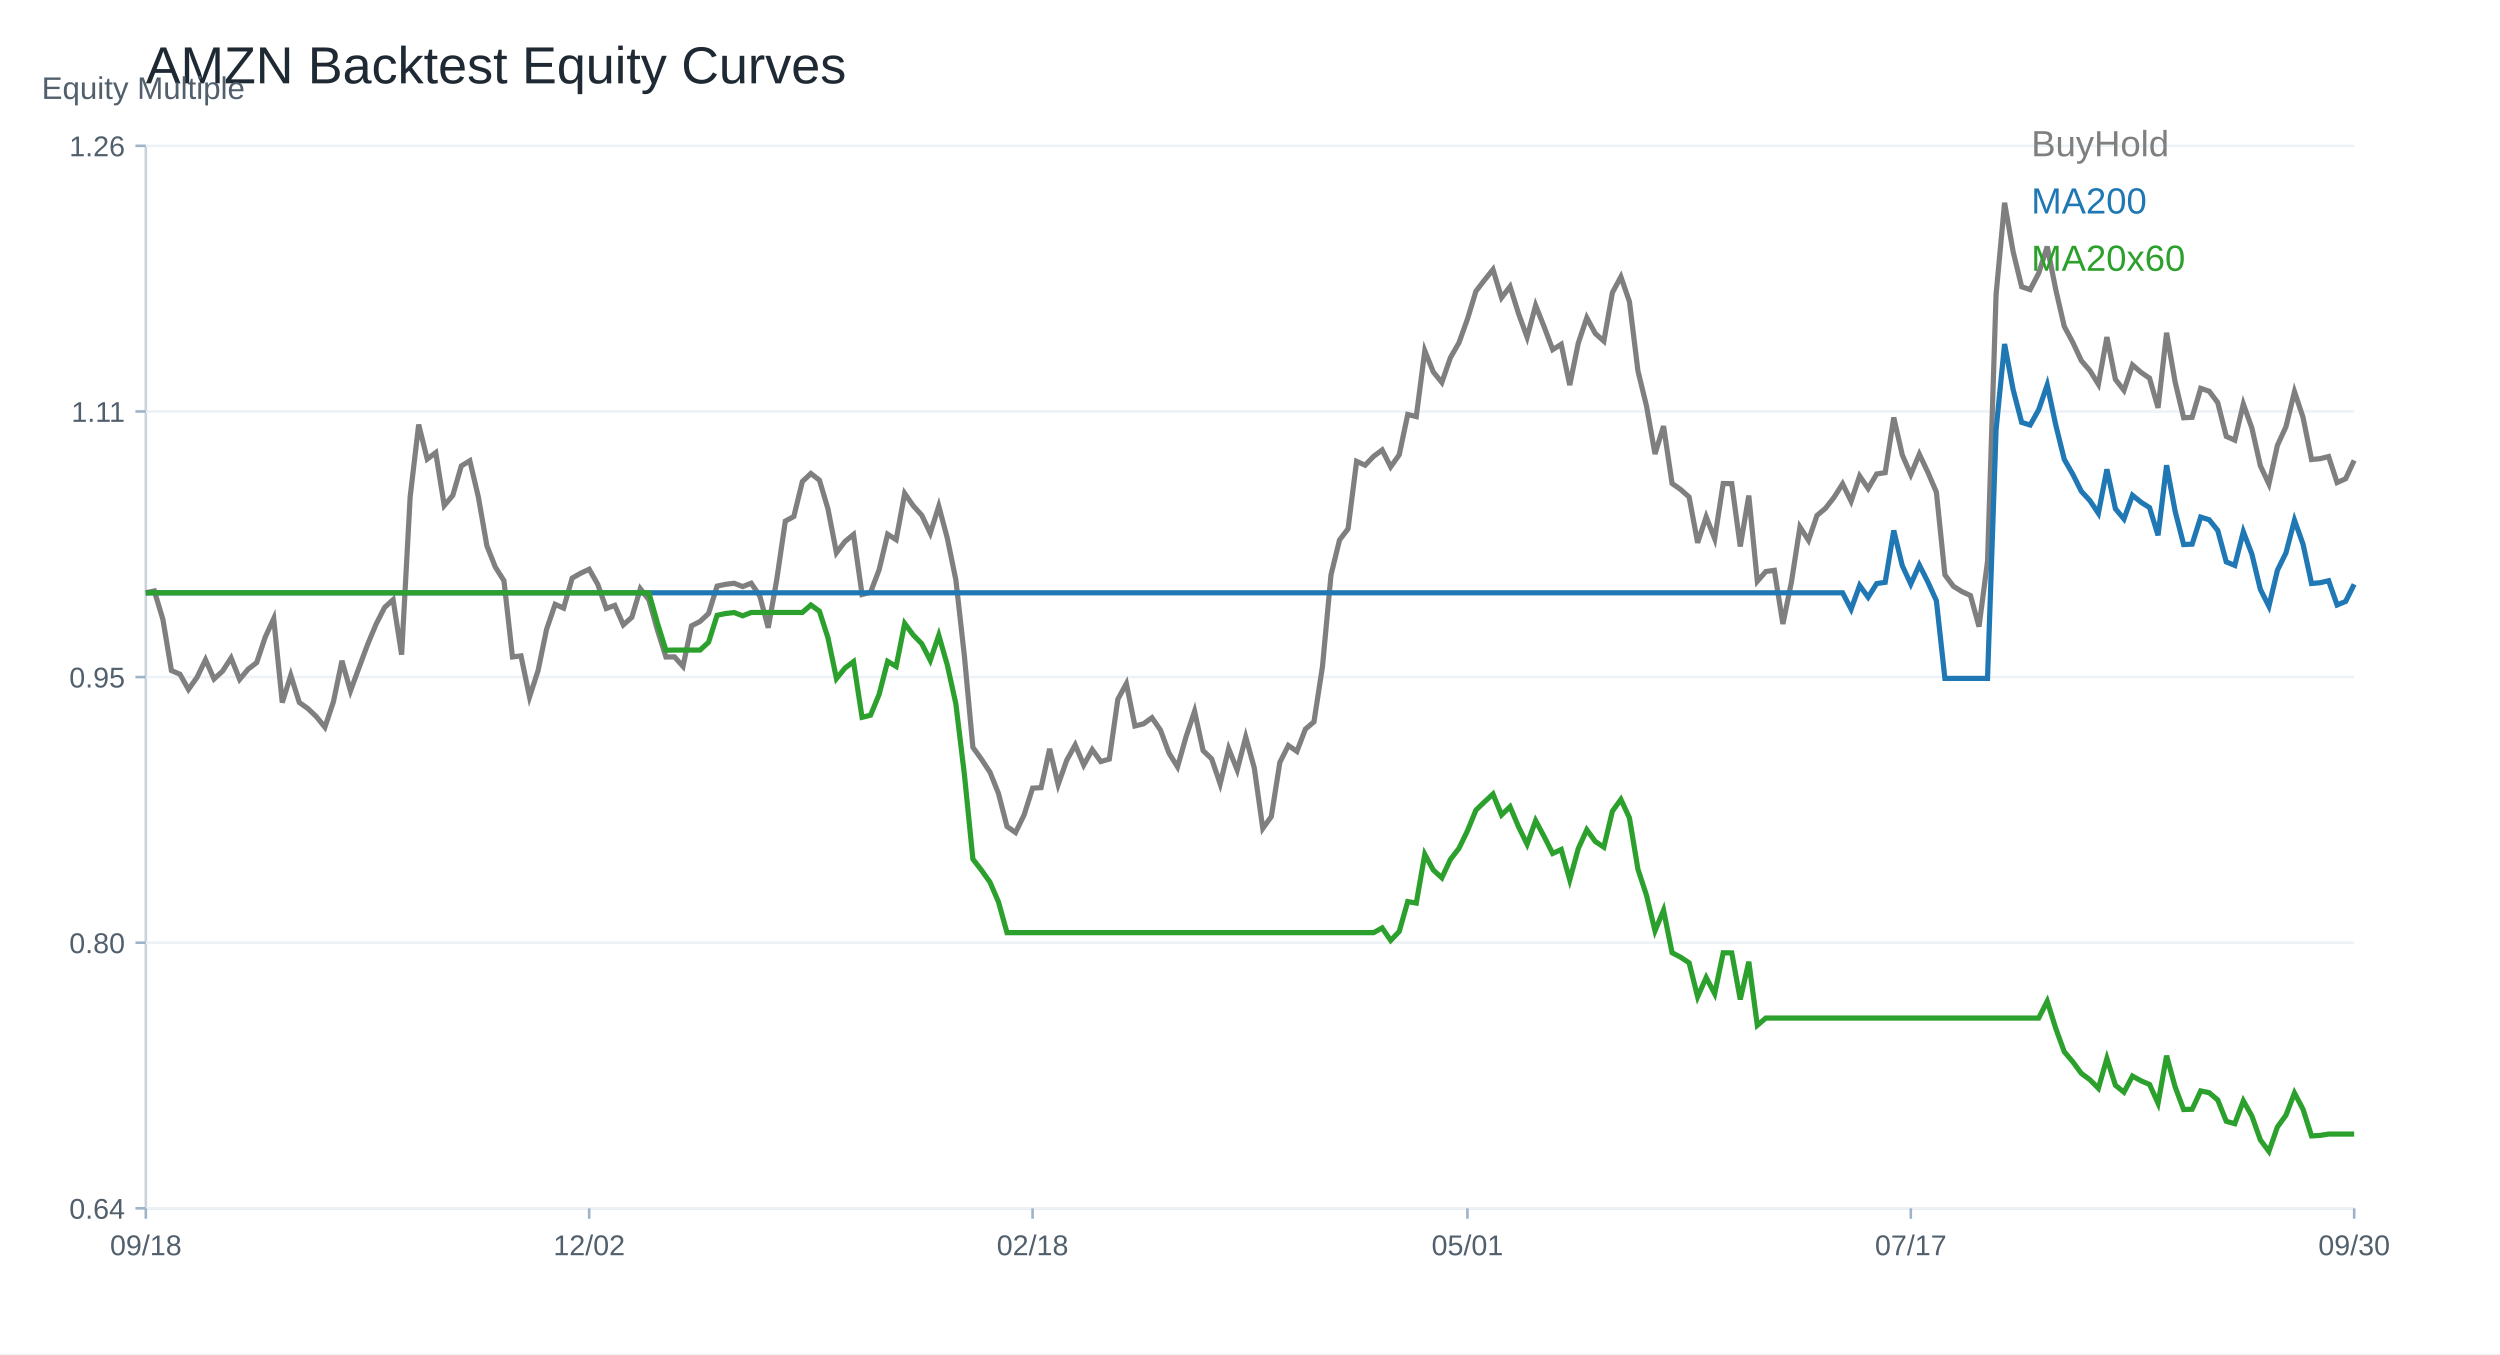
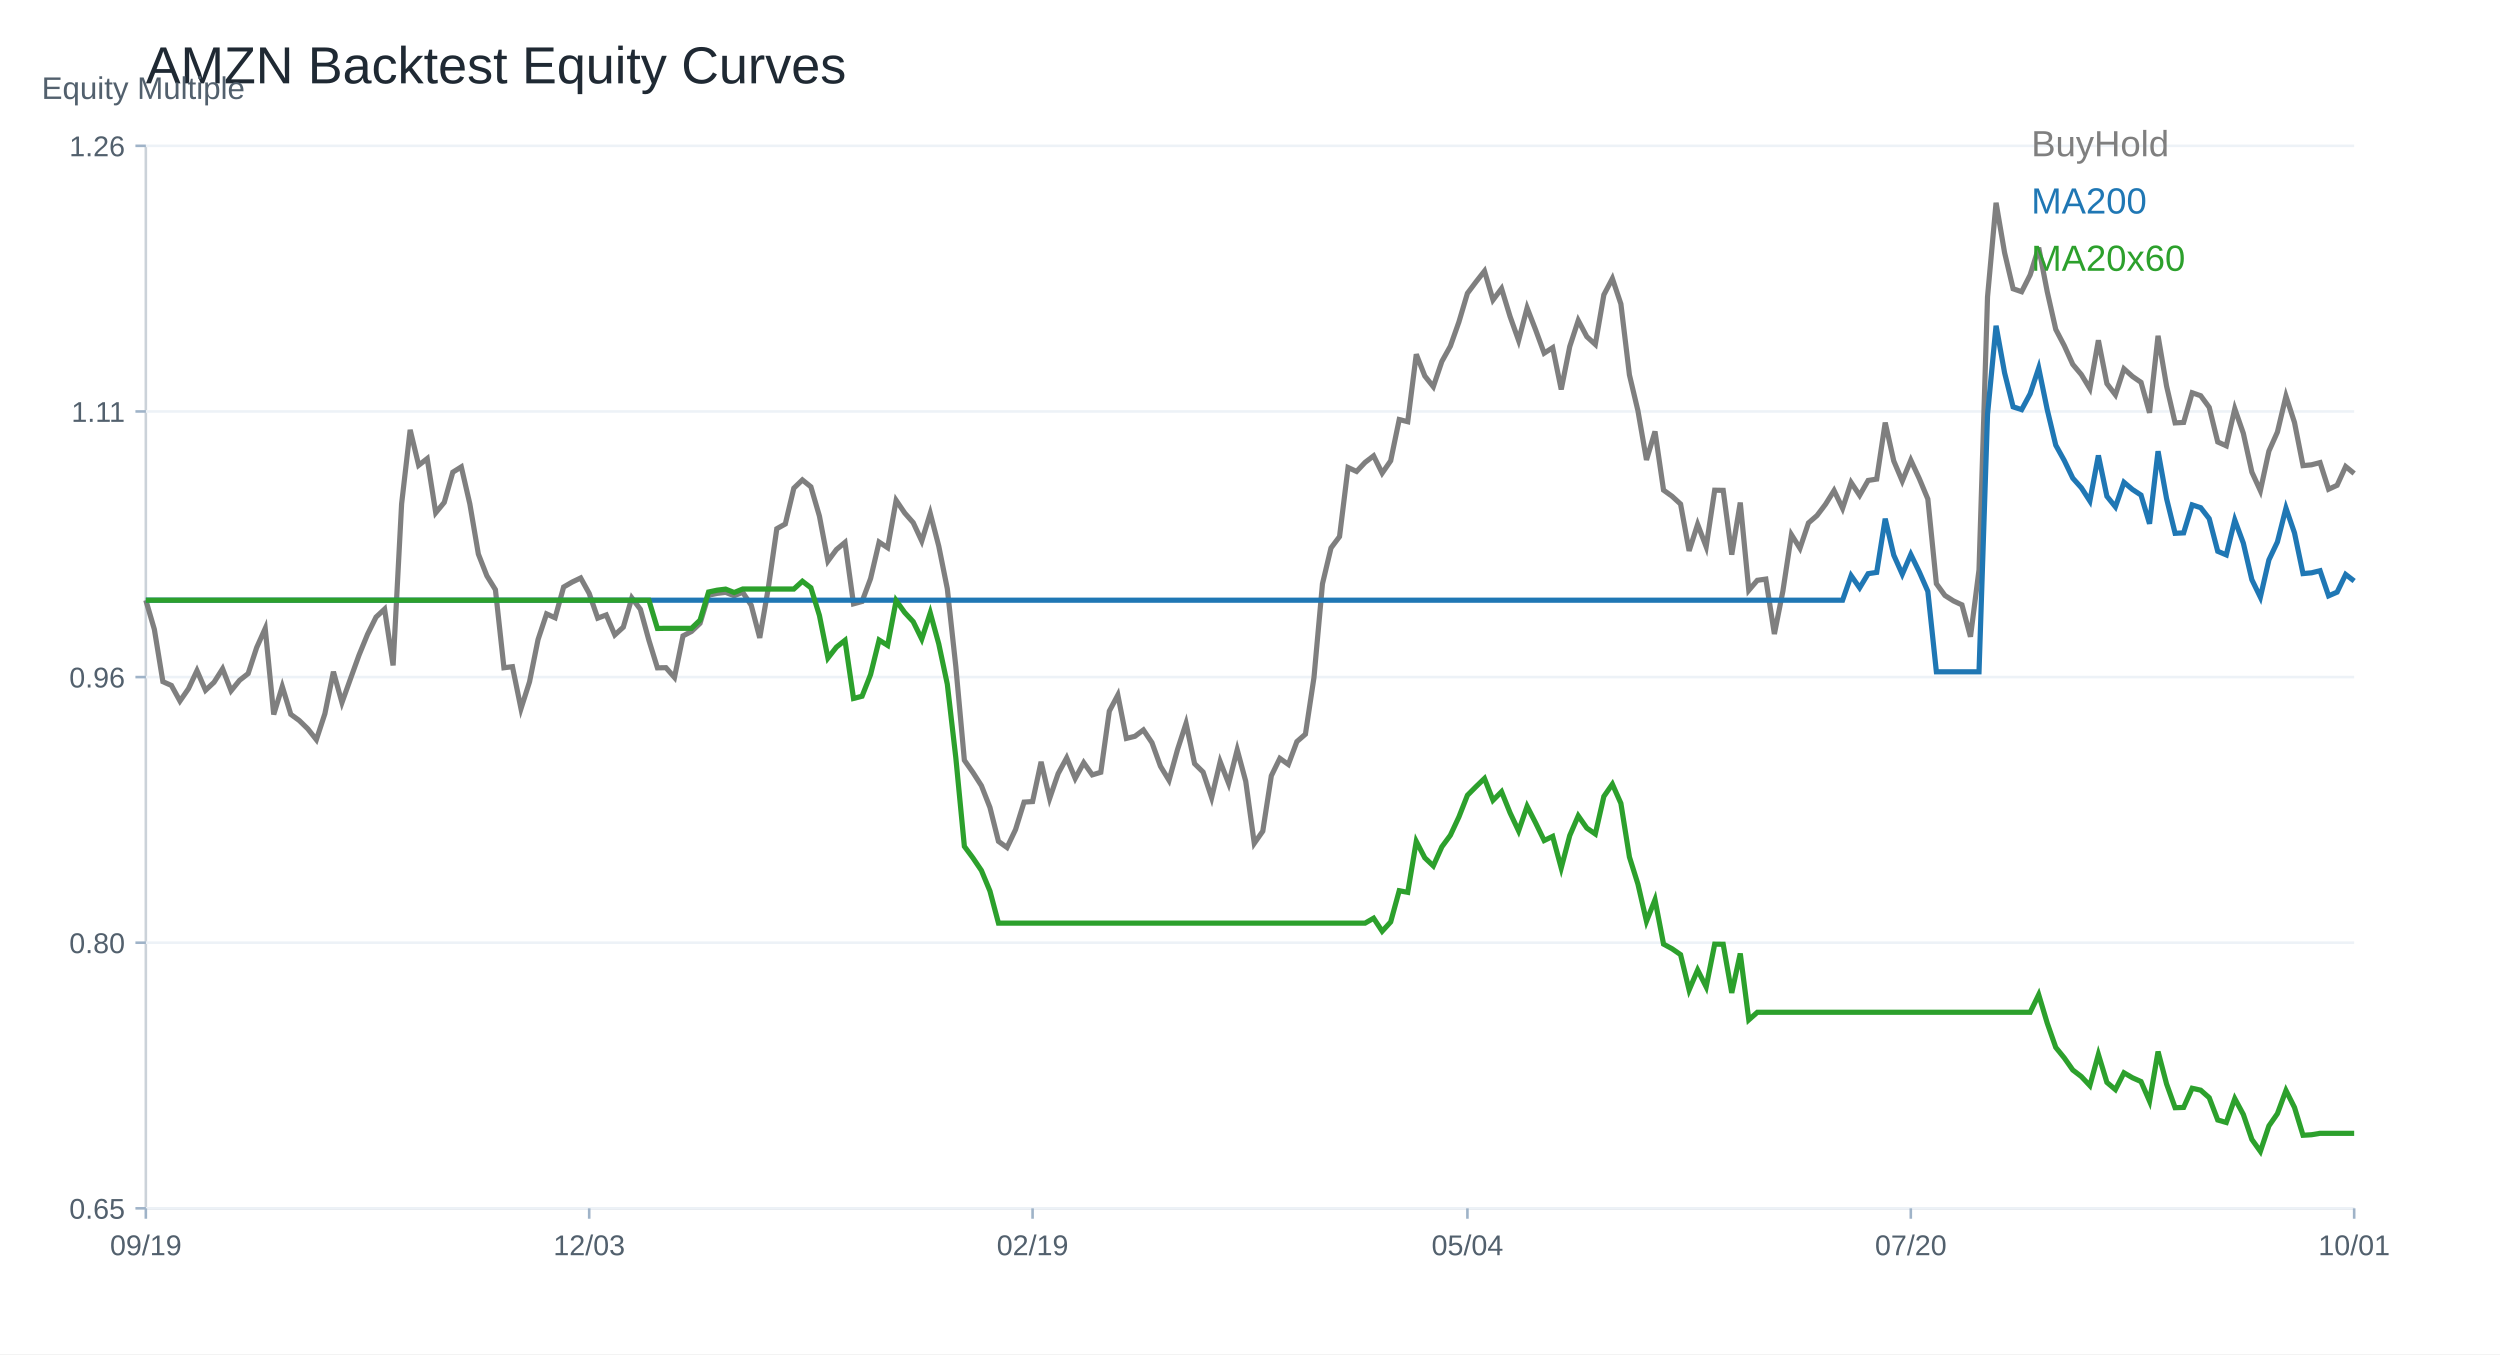
<svg xmlns="http://www.w3.org/2000/svg" width="960" height="520" viewBox="0 0 960 520">
  <rect width="100%" height="100%" fill="white" />
  <text x="56.00" y="32.00" font-size="20" font-family="Arial" fill="#1f2933" text-anchor="start">AMZN Backtest Equity Curves</text>
  <line x1="56" y1="464" x2="904" y2="464" stroke="#cbd2d9" />
  <line x1="56" y1="56" x2="56" y2="464" stroke="#cbd2d9" />
  <text x="16.00" y="38.00" font-size="12" font-family="Arial" fill="#52606d" text-anchor="start">Equity Multiple</text>
  <line x1="56" y1="464.00" x2="904" y2="464.00" stroke="#edf2f7" />
  <line x1="52" y1="464.00" x2="56" y2="464.00" stroke="#9fb3c8" />
-   <text x="48.00" y="468.00" font-size="11" font-family="Arial" fill="#52606d" text-anchor="end">0.64</text>
+   <text x="48.00" y="468.00" font-size="11" font-family="Arial" fill="#52606d" text-anchor="end">0.65</text>
  <line x1="56" y1="362.00" x2="904" y2="362.00" stroke="#edf2f7" />
  <line x1="52" y1="362.00" x2="56" y2="362.00" stroke="#9fb3c8" />
  <text x="48.00" y="366.00" font-size="11" font-family="Arial" fill="#52606d" text-anchor="end">0.80</text>
  <line x1="56" y1="260.00" x2="904" y2="260.00" stroke="#edf2f7" />
  <line x1="52" y1="260.00" x2="56" y2="260.00" stroke="#9fb3c8" />
-   <text x="48.00" y="264.00" font-size="11" font-family="Arial" fill="#52606d" text-anchor="end">0.95</text>
+   <text x="48.00" y="264.00" font-size="11" font-family="Arial" fill="#52606d" text-anchor="end">0.96</text>
  <line x1="56" y1="158.00" x2="904" y2="158.00" stroke="#edf2f7" />
  <line x1="52" y1="158.00" x2="56" y2="158.00" stroke="#9fb3c8" />
  <text x="48.00" y="162.00" font-size="11" font-family="Arial" fill="#52606d" text-anchor="end">1.11</text>
  <line x1="56" y1="56.00" x2="904" y2="56.00" stroke="#edf2f7" />
  <line x1="52" y1="56.00" x2="56" y2="56.00" stroke="#9fb3c8" />
  <text x="48.00" y="60.00" font-size="11" font-family="Arial" fill="#52606d" text-anchor="end">1.26</text>
  <line x1="56.00" y1="464" x2="56.00" y2="468" stroke="#9fb3c8" />
-   <text x="56.00" y="482.00" font-size="11" font-family="Arial" fill="#52606d" text-anchor="middle">09/18</text>
+   <text x="56.00" y="482.00" font-size="11" font-family="Arial" fill="#52606d" text-anchor="middle">09/19</text>
  <line x1="226.25" y1="464" x2="226.25" y2="468" stroke="#9fb3c8" />
-   <text x="226.25" y="482.00" font-size="11" font-family="Arial" fill="#52606d" text-anchor="middle">12/02</text>
+   <text x="226.25" y="482.00" font-size="11" font-family="Arial" fill="#52606d" text-anchor="middle">12/03</text>
  <line x1="396.51" y1="464" x2="396.51" y2="468" stroke="#9fb3c8" />
-   <text x="396.51" y="482.00" font-size="11" font-family="Arial" fill="#52606d" text-anchor="middle">02/18</text>
+   <text x="396.51" y="482.00" font-size="11" font-family="Arial" fill="#52606d" text-anchor="middle">02/19</text>
  <line x1="563.49" y1="464" x2="563.49" y2="468" stroke="#9fb3c8" />
-   <text x="563.49" y="482.00" font-size="11" font-family="Arial" fill="#52606d" text-anchor="middle">05/01</text>
+   <text x="563.49" y="482.00" font-size="11" font-family="Arial" fill="#52606d" text-anchor="middle">05/04</text>
  <line x1="733.75" y1="464" x2="733.75" y2="468" stroke="#9fb3c8" />
-   <text x="733.75" y="482.00" font-size="11" font-family="Arial" fill="#52606d" text-anchor="middle">07/17</text>
+   <text x="733.75" y="482.00" font-size="11" font-family="Arial" fill="#52606d" text-anchor="middle">07/20</text>
  <line x1="904.00" y1="464" x2="904.00" y2="468" stroke="#9fb3c8" />
-   <text x="904.00" y="482.00" font-size="11" font-family="Arial" fill="#52606d" text-anchor="middle">09/30</text>
-   <polyline fill="none" stroke="#7f7f7f" stroke-width="2" points="56.00,227.64 59.27,226.93 62.55,237.85 65.82,257.49 69.10,258.90 72.37,264.75 75.64,260.12 78.92,253.34 82.19,260.72 85.47,257.71 88.74,252.66 92.02,260.89 95.29,256.95 98.56,254.45 101.84,244.69 105.11,237.54 108.39,269.80 111.66,259.30 114.93,269.74 118.21,272.07 121.48,275.19 124.76,279.25 128.03,269.49 131.31,253.74 134.58,265.32 137.85,256.41 141.13,247.56 144.40,239.72 147.68,233.26 150.95,230.28 154.22,251.39 157.50,190.78 160.77,163.03 164.05,176.31 167.32,173.81 170.59,194.13 173.87,190.24 177.14,178.92 180.42,176.94 183.69,190.84 186.97,209.62 190.24,217.82 193.51,222.98 196.79,252.27 200.06,251.87 203.34,267.62 206.61,257.54 209.88,241.68 213.16,232.06 216.43,233.51 219.71,221.99 222.98,220.12 226.25,218.59 229.53,224.38 232.80,233.65 236.08,232.46 239.35,239.95 242.63,237.03 245.90,226.08 249.17,230.33 252.45,241.94 255.72,252.29 259.00,252.24 262.27,255.90 265.54,240.32 268.82,238.65 272.09,235.58 275.37,225.06 278.64,224.38 281.92,223.98 285.19,225.25 288.46,223.95 291.74,228.80 295.01,241.06 298.29,222.45 301.56,200.12 304.83,198.33 308.11,184.91 311.38,181.82 314.66,184.40 317.93,195.38 321.20,212.26 324.48,207.92 327.75,205.25 331.03,228.29 334.30,227.41 337.58,218.81 340.85,205.14 344.12,207.24 347.40,189.48 350.67,194.21 353.95,197.85 357.22,204.74 360.49,194.36 363.77,206.67 367.04,222.64 370.32,251.87 373.59,286.97 376.86,291.51 380.14,296.50 383.41,304.67 386.69,317.38 389.96,319.68 393.24,312.98 396.51,302.66 399.78,302.46 403.06,287.56 406.33,301.29 409.61,291.96 412.88,286.06 416.15,293.78 419.43,287.87 422.70,292.44 425.98,291.48 429.25,268.52 432.53,262.51 435.80,278.77 439.07,277.97 442.35,275.59 445.62,280.35 448.90,289.21 452.17,294.48 455.44,282.94 458.72,273.12 461.99,288.24 465.27,291.39 468.54,301.01 471.81,287.48 475.09,295.70 478.36,283.02 481.64,294.85 484.91,318.12 488.19,313.55 491.46,292.78 494.73,286.26 498.01,288.53 501.28,279.96 504.56,277.18 507.83,255.95 511.10,220.77 514.38,207.35 517.65,203.07 520.93,177.16 524.20,178.64 527.47,175.23 530.75,172.79 534.02,179.26 537.30,174.64 540.57,159.17 543.85,159.97 547.12,134.69 550.39,142.83 553.67,146.86 556.94,137.38 560.22,131.65 563.49,122.57 566.76,111.82 570.04,107.56 573.31,103.48 576.59,114.32 579.86,110.03 583.14,120.50 586.41,129.50 589.68,117.27 592.96,125.52 596.23,134.26 599.51,132.22 602.78,147.88 606.05,131.79 609.33,122.01 612.60,128.08 615.88,131.00 619.15,112.39 622.42,106.29 625.70,115.82 628.97,142.43 632.25,155.88 635.52,174.33 638.80,163.63 642.07,185.65 645.34,187.94 648.62,190.87 651.89,208.43 655.17,198.47 658.44,206.87 661.71,185.67 664.99,185.73 668.26,209.85 671.54,190.30 674.81,223.21 678.08,219.47 681.36,219.01 684.63,239.61 687.91,223.50 691.18,202.36 694.46,207.46 697.73,197.93 701.00,195.18 704.28,190.95 707.55,185.79 710.83,192.48 714.10,182.78 717.37,187.60 720.65,182.01 723.92,181.50 727.20,160.31 730.47,174.69 733.75,182.24 737.02,174.41 740.29,181.33 743.57,188.99 746.84,220.74 750.12,225.14 753.39,227.18 756.66,228.69 759.94,240.63 763.21,215.52 766.49,113.15 769.76,77.86 773.03,96.58 776.31,110.12 779.58,111.22 782.86,104.92 786.13,94.68 789.41,111.20 792.68,125.35 795.95,131.45 799.23,138.49 802.50,142.29 805.78,147.57 809.05,129.44 812.32,145.70 815.60,149.90 818.87,140.14 822.15,143.00 825.42,145.21 828.69,156.62 831.97,127.77 835.24,146.66 838.52,160.42 841.79,160.25 845.07,149.13 848.34,150.24 851.61,154.61 854.89,167.57 858.16,169.02 861.44,155.15 864.71,164.34 867.98,178.86 871.26,185.84 874.53,171.01 877.81,163.86 881.08,150.41 884.36,160.25 887.63,176.45 890.90,176.14 894.18,175.32 897.45,185.31 900.73,183.83 904.00,176.79" />
+   <text x="904.00" y="482.00" font-size="11" font-family="Arial" fill="#52606d" text-anchor="middle">10/01</text>
+   <polyline fill="none" stroke="#7f7f7f" stroke-width="2" points="56.00,230.48 59.27,241.66 62.55,261.76 65.82,263.21 69.10,269.20 72.37,264.46 75.64,257.52 78.92,265.07 82.19,261.99 85.47,256.82 88.74,265.25 92.02,261.21 95.29,258.65 98.56,248.66 101.84,241.34 105.11,274.37 108.39,263.62 111.66,274.31 114.93,276.69 118.21,279.89 121.48,284.04 124.76,274.05 128.03,257.93 131.31,269.78 134.58,260.66 137.85,251.60 141.13,243.58 144.40,236.96 147.68,233.91 150.95,255.52 154.22,193.47 157.50,165.06 160.77,178.66 164.05,176.10 167.32,196.90 170.59,192.92 173.87,181.33 177.14,179.29 180.42,193.53 183.69,212.76 186.97,221.15 190.24,226.44 193.51,256.42 196.79,256.01 200.06,272.13 203.34,261.82 206.61,245.58 209.88,235.74 213.16,237.22 216.43,225.42 219.71,223.51 222.98,221.94 226.25,227.86 229.53,237.36 232.80,236.14 236.08,243.81 239.35,240.82 242.63,229.61 245.90,233.96 249.17,245.84 252.45,256.45 255.72,256.39 259.00,260.14 262.27,244.19 265.54,242.47 268.82,239.34 272.09,228.56 275.37,227.86 278.64,227.46 281.92,228.76 285.19,227.43 288.46,232.39 291.74,244.94 295.01,225.89 298.29,203.03 301.56,201.20 304.83,187.46 308.11,184.29 311.38,186.93 314.66,198.18 317.93,215.46 321.20,211.01 324.48,208.28 327.75,231.87 331.03,230.97 334.30,222.17 337.58,208.17 340.85,210.32 344.12,192.13 347.40,196.98 350.67,200.70 353.95,207.76 357.22,197.13 360.49,209.74 363.77,226.09 367.04,256.01 370.32,291.94 373.59,296.59 376.86,301.70 380.14,310.07 383.41,323.08 386.69,325.44 389.96,318.58 393.24,308.01 396.51,307.80 399.78,292.55 403.06,306.61 406.33,297.06 409.61,291.01 412.88,298.92 416.15,292.87 419.43,297.55 422.70,296.56 425.98,273.06 429.25,266.90 432.53,283.55 435.80,282.74 439.07,280.30 442.35,285.18 445.62,294.24 448.90,299.64 452.17,287.82 455.44,277.77 458.72,293.25 461.99,296.48 465.27,306.32 468.54,292.47 471.81,300.89 475.09,287.91 478.36,300.02 481.64,323.84 484.91,319.16 488.19,297.90 491.46,291.22 494.73,293.54 498.01,284.77 501.28,281.92 504.56,260.19 507.83,224.17 511.10,210.43 514.38,206.05 517.65,179.53 520.93,181.04 524.20,177.55 527.47,175.05 530.75,181.68 534.02,176.94 537.30,161.11 540.57,161.92 543.85,136.04 547.12,144.38 550.39,148.50 553.67,138.80 556.94,132.93 560.22,123.64 563.49,112.63 566.76,108.27 570.04,104.09 573.31,115.18 576.59,110.80 579.86,121.52 583.14,130.73 586.41,118.21 589.68,126.66 592.96,135.61 596.23,133.51 599.51,149.55 602.78,133.08 606.05,123.06 609.33,129.27 612.60,132.26 615.88,113.21 619.15,106.96 622.42,116.72 625.70,143.97 628.97,157.74 632.25,176.62 635.52,165.67 638.80,188.21 642.07,190.56 645.34,193.56 648.62,211.54 651.89,201.34 655.17,209.94 658.44,188.24 661.71,188.30 664.99,212.99 668.26,192.98 671.54,226.67 674.81,222.84 678.08,222.37 681.36,243.46 684.63,226.96 687.91,205.32 691.18,210.55 694.46,200.79 697.73,197.97 701.00,193.64 704.28,188.36 707.55,195.21 710.83,185.28 714.10,190.22 717.37,184.49 720.65,183.97 723.92,162.27 727.20,177.00 730.47,184.73 733.75,176.71 737.02,183.80 740.29,191.64 743.57,224.14 746.84,228.65 750.12,230.74 753.39,232.28 756.66,244.51 759.94,218.80 763.21,113.99 766.49,77.86 769.76,97.03 773.03,110.89 776.31,112.02 779.58,105.57 782.86,95.08 786.13,111.99 789.41,126.48 792.68,132.73 795.95,139.93 799.23,143.83 802.50,149.23 805.78,130.67 809.05,147.31 812.32,151.61 815.60,141.62 818.87,144.55 822.15,146.82 825.42,158.50 828.69,128.95 831.97,148.30 835.24,162.39 838.52,162.21 841.79,150.83 845.07,151.96 848.34,156.43 851.61,169.71 854.89,171.19 858.16,156.98 861.44,166.40 864.71,181.27 867.98,188.42 871.26,173.22 874.53,165.90 877.81,152.13 881.08,162.21 884.36,178.80 887.63,178.48 890.90,177.64 894.18,187.86 897.45,186.35 900.73,179.15 904.00,181.82" />
  <text x="780.00" y="60.00" font-size="14" font-family="Arial" fill="#7f7f7f" text-anchor="start">BuyHold</text>
-   <polyline fill="none" stroke="#1f77b4" stroke-width="2" points="56.00,227.64 59.27,227.64 62.55,227.64 65.82,227.64 69.10,227.64 72.37,227.64 75.64,227.64 78.92,227.64 82.19,227.64 85.47,227.64 88.74,227.64 92.02,227.64 95.29,227.64 98.56,227.64 101.84,227.64 105.11,227.64 108.39,227.64 111.66,227.64 114.93,227.64 118.21,227.64 121.48,227.64 124.76,227.64 128.03,227.64 131.31,227.64 134.58,227.64 137.85,227.64 141.13,227.64 144.40,227.64 147.68,227.64 150.95,227.64 154.22,227.64 157.50,227.64 160.77,227.64 164.05,227.64 167.32,227.64 170.59,227.64 173.87,227.64 177.14,227.64 180.42,227.64 183.69,227.64 186.97,227.64 190.24,227.64 193.51,227.64 196.79,227.64 200.06,227.64 203.34,227.64 206.61,227.64 209.88,227.64 213.16,227.64 216.43,227.64 219.71,227.64 222.98,227.64 226.25,227.64 229.53,227.64 232.80,227.64 236.08,227.64 239.35,227.64 242.63,227.64 245.90,227.64 249.17,227.64 252.45,227.64 255.72,227.64 259.00,227.64 262.27,227.64 265.54,227.64 268.82,227.64 272.09,227.64 275.37,227.64 278.64,227.64 281.92,227.64 285.19,227.64 288.46,227.64 291.74,227.64 295.01,227.64 298.29,227.64 301.56,227.64 304.83,227.64 308.11,227.64 311.38,227.64 314.66,227.64 317.93,227.64 321.20,227.64 324.48,227.64 327.75,227.64 331.03,227.64 334.30,227.64 337.58,227.64 340.85,227.64 344.12,227.64 347.40,227.64 350.67,227.64 353.95,227.64 357.22,227.64 360.49,227.64 363.77,227.64 367.04,227.64 370.32,227.64 373.59,227.64 376.86,227.64 380.14,227.64 383.41,227.64 386.69,227.64 389.96,227.64 393.24,227.64 396.51,227.64 399.78,227.64 403.06,227.64 406.33,227.64 409.61,227.64 412.88,227.64 416.15,227.64 419.43,227.64 422.70,227.64 425.98,227.64 429.25,227.64 432.53,227.64 435.80,227.64 439.07,227.64 442.35,227.64 445.62,227.64 448.90,227.64 452.17,227.64 455.44,227.64 458.72,227.64 461.99,227.64 465.27,227.64 468.54,227.64 471.81,227.64 475.09,227.64 478.36,227.64 481.64,227.64 484.91,227.64 488.19,227.64 491.46,227.64 494.73,227.64 498.01,227.64 501.28,227.64 504.56,227.64 507.83,227.64 511.10,227.64 514.38,227.64 517.65,227.64 520.93,227.64 524.20,227.64 527.47,227.64 530.75,227.64 534.02,227.64 537.30,227.64 540.57,227.64 543.85,227.64 547.12,227.64 550.39,227.64 553.67,227.64 556.94,227.64 560.22,227.64 563.49,227.64 566.76,227.64 570.04,227.64 573.31,227.64 576.59,227.64 579.86,227.64 583.14,227.64 586.41,227.64 589.68,227.64 592.96,227.64 596.23,227.64 599.51,227.64 602.78,227.64 606.05,227.64 609.33,227.64 612.60,227.64 615.88,227.64 619.15,227.64 622.42,227.64 625.70,227.64 628.97,227.64 632.25,227.64 635.52,227.64 638.80,227.64 642.07,227.64 645.34,227.64 648.62,227.64 651.89,227.64 655.17,227.64 658.44,227.64 661.71,227.64 664.99,227.64 668.26,227.64 671.54,227.64 674.81,227.64 678.08,227.64 681.36,227.64 684.63,227.64 687.91,227.64 691.18,227.64 694.46,227.64 697.73,227.64 701.00,227.64 704.28,227.64 707.55,227.64 710.83,233.93 714.10,224.81 717.37,229.34 720.65,224.09 723.92,223.61 727.20,203.69 730.47,217.21 733.75,224.30 737.02,216.94 740.29,223.45 743.57,230.65 746.84,260.50 750.12,260.50 753.39,260.50 756.66,260.50 759.94,260.50 763.21,260.50 766.49,165.02 769.76,132.10 773.03,149.56 776.31,162.19 779.58,163.22 782.86,157.34 786.13,147.79 789.41,163.19 792.68,176.40 795.95,182.09 799.23,188.65 802.50,192.20 805.78,197.12 809.05,180.21 812.32,195.37 815.60,199.29 818.87,190.18 822.15,192.86 825.42,194.92 828.69,205.56 831.97,178.65 835.24,196.27 838.52,209.11 841.79,208.95 845.07,198.57 848.34,199.61 851.61,203.68 854.89,215.77 858.16,217.12 861.44,204.18 864.71,212.76 867.98,226.31 871.26,232.82 874.53,218.98 877.81,212.31 881.08,199.76 884.36,208.95 887.63,224.06 890.90,223.77 894.18,223.00 897.45,232.31 900.73,230.94 904.00,224.38" />
+   <polyline fill="none" stroke="#1f77b4" stroke-width="2" points="56.00,230.48 59.27,230.48 62.55,230.48 65.82,230.48 69.10,230.48 72.37,230.48 75.64,230.48 78.92,230.48 82.19,230.48 85.47,230.48 88.74,230.48 92.02,230.48 95.29,230.48 98.56,230.48 101.84,230.48 105.11,230.48 108.39,230.48 111.66,230.48 114.93,230.48 118.21,230.48 121.48,230.48 124.76,230.48 128.03,230.48 131.31,230.48 134.58,230.48 137.85,230.48 141.13,230.48 144.40,230.48 147.68,230.48 150.95,230.48 154.22,230.48 157.50,230.48 160.77,230.48 164.05,230.48 167.32,230.48 170.59,230.48 173.87,230.48 177.14,230.48 180.42,230.48 183.69,230.48 186.97,230.48 190.24,230.48 193.51,230.48 196.79,230.48 200.06,230.48 203.34,230.48 206.61,230.48 209.88,230.48 213.16,230.48 216.43,230.48 219.71,230.48 222.98,230.48 226.25,230.48 229.53,230.48 232.80,230.48 236.08,230.48 239.35,230.48 242.63,230.48 245.90,230.48 249.17,230.48 252.45,230.48 255.72,230.48 259.00,230.48 262.27,230.48 265.54,230.48 268.82,230.48 272.09,230.48 275.37,230.48 278.64,230.48 281.92,230.48 285.19,230.48 288.46,230.48 291.74,230.48 295.01,230.48 298.29,230.48 301.56,230.48 304.83,230.48 308.11,230.48 311.38,230.48 314.66,230.48 317.93,230.48 321.20,230.48 324.48,230.48 327.75,230.48 331.03,230.48 334.30,230.48 337.58,230.48 340.85,230.48 344.12,230.48 347.40,230.48 350.67,230.48 353.95,230.48 357.22,230.48 360.49,230.48 363.77,230.48 367.04,230.48 370.32,230.48 373.59,230.48 376.86,230.48 380.14,230.48 383.41,230.48 386.69,230.48 389.96,230.48 393.24,230.48 396.51,230.48 399.78,230.48 403.06,230.48 406.33,230.48 409.61,230.48 412.88,230.48 416.15,230.48 419.43,230.48 422.70,230.48 425.98,230.48 429.25,230.48 432.53,230.48 435.80,230.48 439.07,230.48 442.35,230.48 445.62,230.48 448.90,230.48 452.17,230.48 455.44,230.48 458.72,230.48 461.99,230.48 465.27,230.48 468.54,230.48 471.81,230.48 475.09,230.48 478.36,230.48 481.64,230.48 484.91,230.48 488.19,230.48 491.46,230.48 494.73,230.48 498.01,230.48 501.28,230.48 504.56,230.48 507.83,230.48 511.10,230.48 514.38,230.48 517.65,230.48 520.93,230.48 524.20,230.48 527.47,230.48 530.75,230.48 534.02,230.48 537.30,230.48 540.57,230.48 543.85,230.48 547.12,230.48 550.39,230.48 553.67,230.48 556.94,230.48 560.22,230.48 563.49,230.48 566.76,230.48 570.04,230.48 573.31,230.48 576.59,230.48 579.86,230.48 583.14,230.48 586.41,230.48 589.68,230.48 592.96,230.48 596.23,230.48 599.51,230.48 602.78,230.48 606.05,230.48 609.33,230.48 612.60,230.48 615.88,230.48 619.15,230.48 622.42,230.48 625.70,230.48 628.97,230.48 632.25,230.48 635.52,230.48 638.80,230.48 642.07,230.48 645.34,230.48 648.62,230.48 651.89,230.48 655.17,230.48 658.44,230.48 661.71,230.48 664.99,230.48 668.26,230.48 671.54,230.48 674.81,230.48 678.08,230.48 681.36,230.48 684.63,230.48 687.91,230.48 691.18,230.48 694.46,230.48 697.73,230.48 701.00,230.48 704.28,230.48 707.55,230.48 710.83,221.04 714.10,225.73 717.37,220.29 720.65,219.80 723.92,199.18 727.20,213.17 730.47,220.51 733.75,212.90 737.02,219.63 740.29,227.08 743.57,257.97 746.84,257.97 750.12,257.97 753.39,257.97 756.66,257.97 759.94,257.97 763.21,159.16 766.49,125.09 769.76,143.17 773.03,156.23 776.31,157.30 779.58,151.22 782.86,141.33 786.13,157.27 789.41,170.94 792.68,176.83 795.95,183.62 799.23,187.29 802.50,192.38 805.78,174.88 809.05,190.57 812.32,194.63 815.60,185.21 818.87,187.97 822.15,190.11 825.42,201.12 828.69,173.27 831.97,191.50 835.24,204.79 838.52,204.62 841.79,193.89 845.07,194.95 848.34,199.17 851.61,211.69 854.89,213.08 858.16,199.69 861.44,208.56 864.71,222.59 867.98,229.32 871.26,215.00 874.53,208.10 877.81,195.12 881.08,204.62 884.36,220.26 887.63,219.96 890.90,219.16 894.18,228.80 897.45,227.38 900.73,220.59 904.00,223.11" />
  <text x="780.00" y="82.00" font-size="14" font-family="Arial" fill="#1f77b4" text-anchor="start">MA200</text>
-   <polyline fill="none" stroke="#2ca02c" stroke-width="2" points="56.00,227.64 59.27,227.64 62.55,227.64 65.82,227.64 69.10,227.64 72.37,227.64 75.64,227.64 78.92,227.64 82.19,227.64 85.47,227.64 88.74,227.64 92.02,227.64 95.29,227.64 98.56,227.64 101.84,227.64 105.11,227.64 108.39,227.64 111.66,227.64 114.93,227.64 118.21,227.64 121.48,227.64 124.76,227.64 128.03,227.64 131.31,227.64 134.58,227.64 137.85,227.64 141.13,227.64 144.40,227.64 147.68,227.64 150.95,227.64 154.22,227.64 157.50,227.64 160.77,227.64 164.05,227.64 167.32,227.64 170.59,227.64 173.87,227.64 177.14,227.64 180.42,227.64 183.69,227.64 186.97,227.64 190.24,227.64 193.51,227.64 196.79,227.64 200.06,227.64 203.34,227.64 206.61,227.64 209.88,227.64 213.16,227.64 216.43,227.64 219.71,227.64 222.98,227.64 226.25,227.64 229.53,227.64 232.80,227.64 236.08,227.64 239.35,227.64 242.63,227.64 245.90,227.64 249.17,227.64 252.45,239.29 255.72,249.69 259.00,249.63 262.27,249.63 265.54,249.63 268.82,249.63 272.09,246.62 275.37,236.27 278.64,235.60 281.92,235.21 285.19,236.47 288.46,235.19 291.74,235.19 295.01,235.19 298.29,235.19 301.56,235.19 304.83,235.19 308.11,235.19 311.38,232.32 314.66,234.71 317.93,244.90 321.20,260.57 324.48,256.54 327.75,254.07 331.03,275.45 334.30,274.63 337.58,266.65 340.85,253.96 344.12,255.91 347.40,239.42 350.67,243.82 353.95,247.19 357.22,253.59 360.49,243.95 363.77,255.38 367.04,270.21 370.32,297.33 373.59,329.90 376.86,334.11 380.14,338.75 383.41,346.33 386.69,358.13 389.96,358.13 393.24,358.13 396.51,358.13 399.78,358.13 403.06,358.13 406.33,358.13 409.61,358.13 412.88,358.13 416.15,358.13 419.43,358.13 422.70,358.13 425.98,358.13 429.25,358.13 432.53,358.13 435.80,358.13 439.07,358.13 442.35,358.13 445.62,358.13 448.90,358.13 452.17,358.13 455.44,358.13 458.72,358.13 461.99,358.13 465.27,358.13 468.54,358.13 471.81,358.13 475.09,358.13 478.36,358.13 481.64,358.13 484.91,358.13 488.19,358.13 491.46,358.13 494.73,358.13 498.01,358.13 501.28,358.13 504.56,358.13 507.83,358.13 511.10,358.13 514.38,358.13 517.65,358.13 520.93,358.13 524.20,358.13 527.47,358.13 530.75,356.32 534.02,361.12 537.30,357.69 540.57,346.21 543.85,346.80 547.12,328.05 550.39,334.09 553.67,337.08 556.94,330.05 560.22,325.80 563.49,319.06 566.76,311.08 570.04,307.93 573.31,304.90 576.59,312.94 579.86,309.76 583.14,317.53 586.41,324.20 589.68,315.13 592.96,321.25 596.23,327.73 599.51,326.22 602.78,337.84 606.05,325.90 609.33,318.64 612.60,323.15 615.88,325.31 619.15,311.51 622.42,306.98 625.70,314.05 628.97,333.80 632.25,343.77 635.52,357.45 638.80,349.52 642.07,365.85 645.34,367.56 648.62,369.73 651.89,382.75 655.17,375.37 658.44,381.60 661.71,365.87 664.99,365.92 668.26,383.81 671.54,369.30 674.81,393.72 678.08,390.94 681.36,390.94 684.63,390.94 687.91,390.94 691.18,390.94 694.46,390.94 697.73,390.94 701.00,390.94 704.28,390.94 707.55,390.94 710.83,390.94 714.10,390.94 717.37,390.94 720.65,390.94 723.92,390.94 727.20,390.94 730.47,390.94 733.75,390.94 737.02,390.94 740.29,390.94 743.57,390.94 746.84,390.94 750.12,390.94 753.39,390.94 756.66,390.94 759.94,390.94 763.21,390.94 766.49,390.94 769.76,390.94 773.03,390.94 776.31,390.94 779.58,390.94 782.86,390.94 786.13,384.46 789.41,394.91 792.68,403.87 795.95,407.73 799.23,412.18 802.50,414.59 805.78,417.92 809.05,406.45 812.32,416.74 815.60,419.40 818.87,413.22 822.15,415.03 825.42,416.43 828.69,423.65 831.97,405.39 835.24,417.35 838.52,426.06 841.79,425.95 845.07,418.91 848.34,419.61 851.61,422.38 854.89,430.58 858.16,431.50 861.44,422.72 864.71,428.53 867.98,437.73 871.26,442.14 874.53,432.75 877.81,428.23 881.08,419.72 884.36,425.95 887.63,436.20 890.90,436.00 894.18,435.48 897.45,435.48 900.73,435.48 904.00,435.48" />
+   <polyline fill="none" stroke="#2ca02c" stroke-width="2" points="56.00,230.48 59.27,230.48 62.55,230.48 65.82,230.48 69.10,230.48 72.37,230.48 75.64,230.48 78.92,230.48 82.19,230.48 85.47,230.48 88.74,230.48 92.02,230.48 95.29,230.48 98.56,230.48 101.84,230.48 105.11,230.48 108.39,230.48 111.66,230.48 114.93,230.48 118.21,230.48 121.48,230.48 124.76,230.48 128.03,230.48 131.31,230.48 134.58,230.48 137.85,230.48 141.13,230.48 144.40,230.48 147.68,230.48 150.95,230.48 154.22,230.48 157.50,230.48 160.77,230.48 164.05,230.48 167.32,230.48 170.59,230.48 173.87,230.48 177.14,230.48 180.42,230.48 183.69,230.48 186.97,230.48 190.24,230.48 193.51,230.48 196.79,230.48 200.06,230.48 203.34,230.48 206.61,230.48 209.88,230.48 213.16,230.48 216.43,230.48 219.71,230.48 222.98,230.48 226.25,230.48 229.53,230.48 232.80,230.48 236.08,230.48 239.35,230.48 242.63,230.48 245.90,230.48 249.17,230.48 252.45,241.33 255.72,241.27 259.00,241.27 262.27,241.27 265.54,241.27 268.82,238.13 272.09,227.33 275.37,226.63 278.64,226.22 281.92,227.53 285.19,226.19 288.46,226.19 291.74,226.19 295.01,226.19 298.29,226.19 301.56,226.19 304.83,226.19 308.11,223.20 311.38,225.70 314.66,236.33 317.93,252.68 321.20,248.48 324.48,245.89 327.75,268.20 331.03,267.35 334.30,259.03 337.58,245.78 340.85,247.82 344.12,230.62 347.40,235.21 350.67,238.72 353.95,245.40 357.22,235.34 360.49,247.27 363.77,262.74 367.04,291.04 370.32,325.02 373.59,329.42 376.86,334.26 380.14,342.17 383.41,354.48 386.69,354.48 389.96,354.48 393.24,354.48 396.51,354.48 399.78,354.48 403.06,354.48 406.33,354.48 409.61,354.48 412.88,354.48 416.15,354.48 419.43,354.48 422.70,354.48 425.98,354.48 429.25,354.48 432.53,354.48 435.80,354.48 439.07,354.48 442.35,354.48 445.62,354.48 448.90,354.48 452.17,354.48 455.44,354.48 458.72,354.48 461.99,354.48 465.27,354.48 468.54,354.48 471.81,354.48 475.09,354.48 478.36,354.48 481.64,354.48 484.91,354.48 488.19,354.48 491.46,354.48 494.73,354.48 498.01,354.48 501.28,354.48 504.56,354.48 507.83,354.48 511.10,354.48 514.38,354.48 517.65,354.48 520.93,354.48 524.20,354.48 527.47,352.59 530.75,357.60 534.02,354.02 537.30,342.05 540.57,342.66 543.85,323.09 547.12,329.40 550.39,332.51 553.67,325.18 556.94,320.74 560.22,313.71 563.49,305.39 566.76,302.10 570.04,298.93 573.31,307.32 576.59,304.01 579.86,312.11 583.14,319.07 586.41,309.61 589.68,316.00 592.96,322.76 596.23,321.18 599.51,333.31 602.78,320.85 606.05,313.28 609.33,317.98 612.60,320.24 615.88,305.83 619.15,301.11 622.42,308.49 625.70,329.09 628.97,339.50 632.25,353.77 635.52,345.49 638.80,362.54 642.07,364.32 645.34,366.58 648.62,380.17 651.89,372.47 655.17,378.97 658.44,362.56 661.71,362.60 664.99,381.27 668.26,366.14 671.54,391.62 674.81,388.72 678.08,388.72 681.36,388.72 684.63,388.72 687.91,388.72 691.18,388.72 694.46,388.72 697.73,388.72 701.00,388.72 704.28,388.72 707.55,388.72 710.83,388.72 714.10,388.72 717.37,388.72 720.65,388.72 723.92,388.72 727.20,388.72 730.47,388.72 733.75,388.72 737.02,388.72 740.29,388.72 743.57,388.72 746.84,388.72 750.12,388.72 753.39,388.72 756.66,388.72 759.94,388.72 763.21,388.72 766.49,388.72 769.76,388.72 773.03,388.72 776.31,388.72 779.58,388.72 782.86,381.96 786.13,392.86 789.41,402.20 792.68,406.23 795.95,410.88 799.23,413.39 802.50,416.87 805.78,404.90 809.05,415.64 812.32,418.41 815.60,411.96 818.87,413.86 822.15,415.32 825.42,422.85 828.69,403.80 831.97,416.27 835.24,425.36 838.52,425.25 841.79,417.90 845.07,418.63 848.34,421.52 851.61,430.08 854.89,431.03 858.16,421.87 861.44,427.94 864.71,437.53 867.98,442.14 871.26,432.35 874.53,427.63 877.81,418.75 881.08,425.25 884.36,435.94 887.63,435.74 890.90,435.19 894.18,435.19 897.45,435.19 900.73,435.19 904.00,435.19" />
  <text x="780.00" y="104.00" font-size="14" font-family="Arial" fill="#2ca02c" text-anchor="start">MA20x60</text>
</svg>
